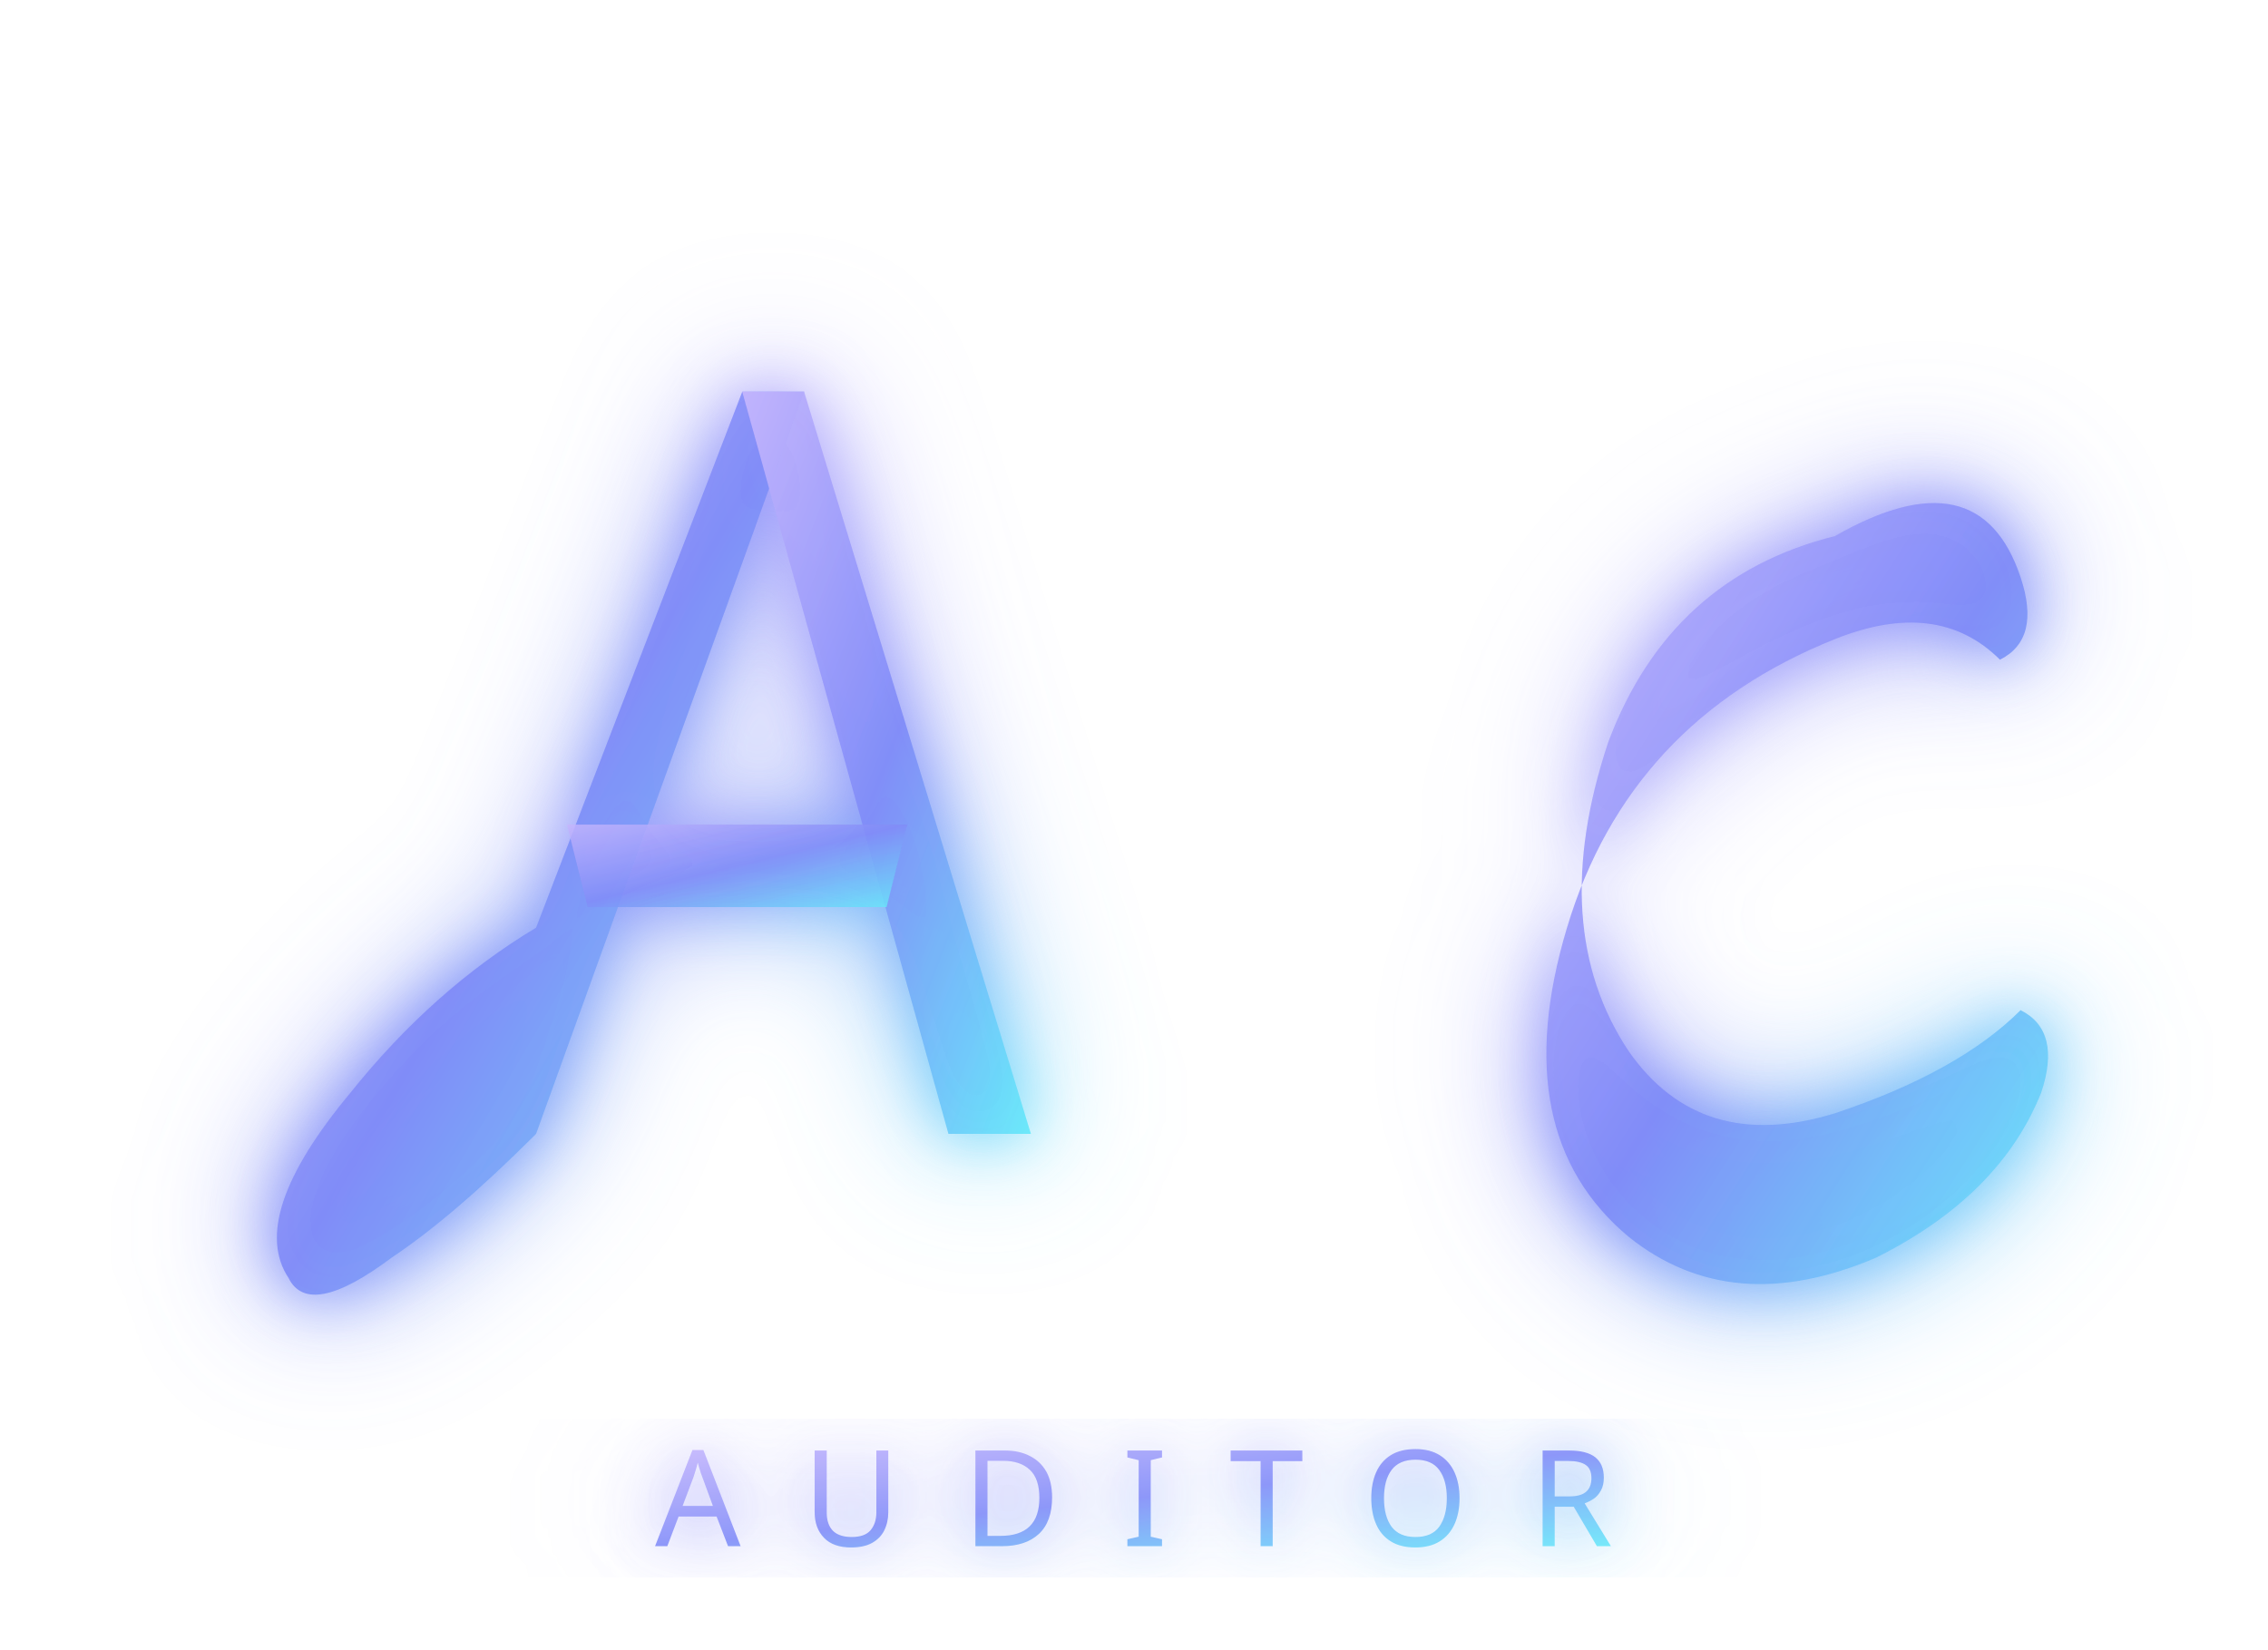
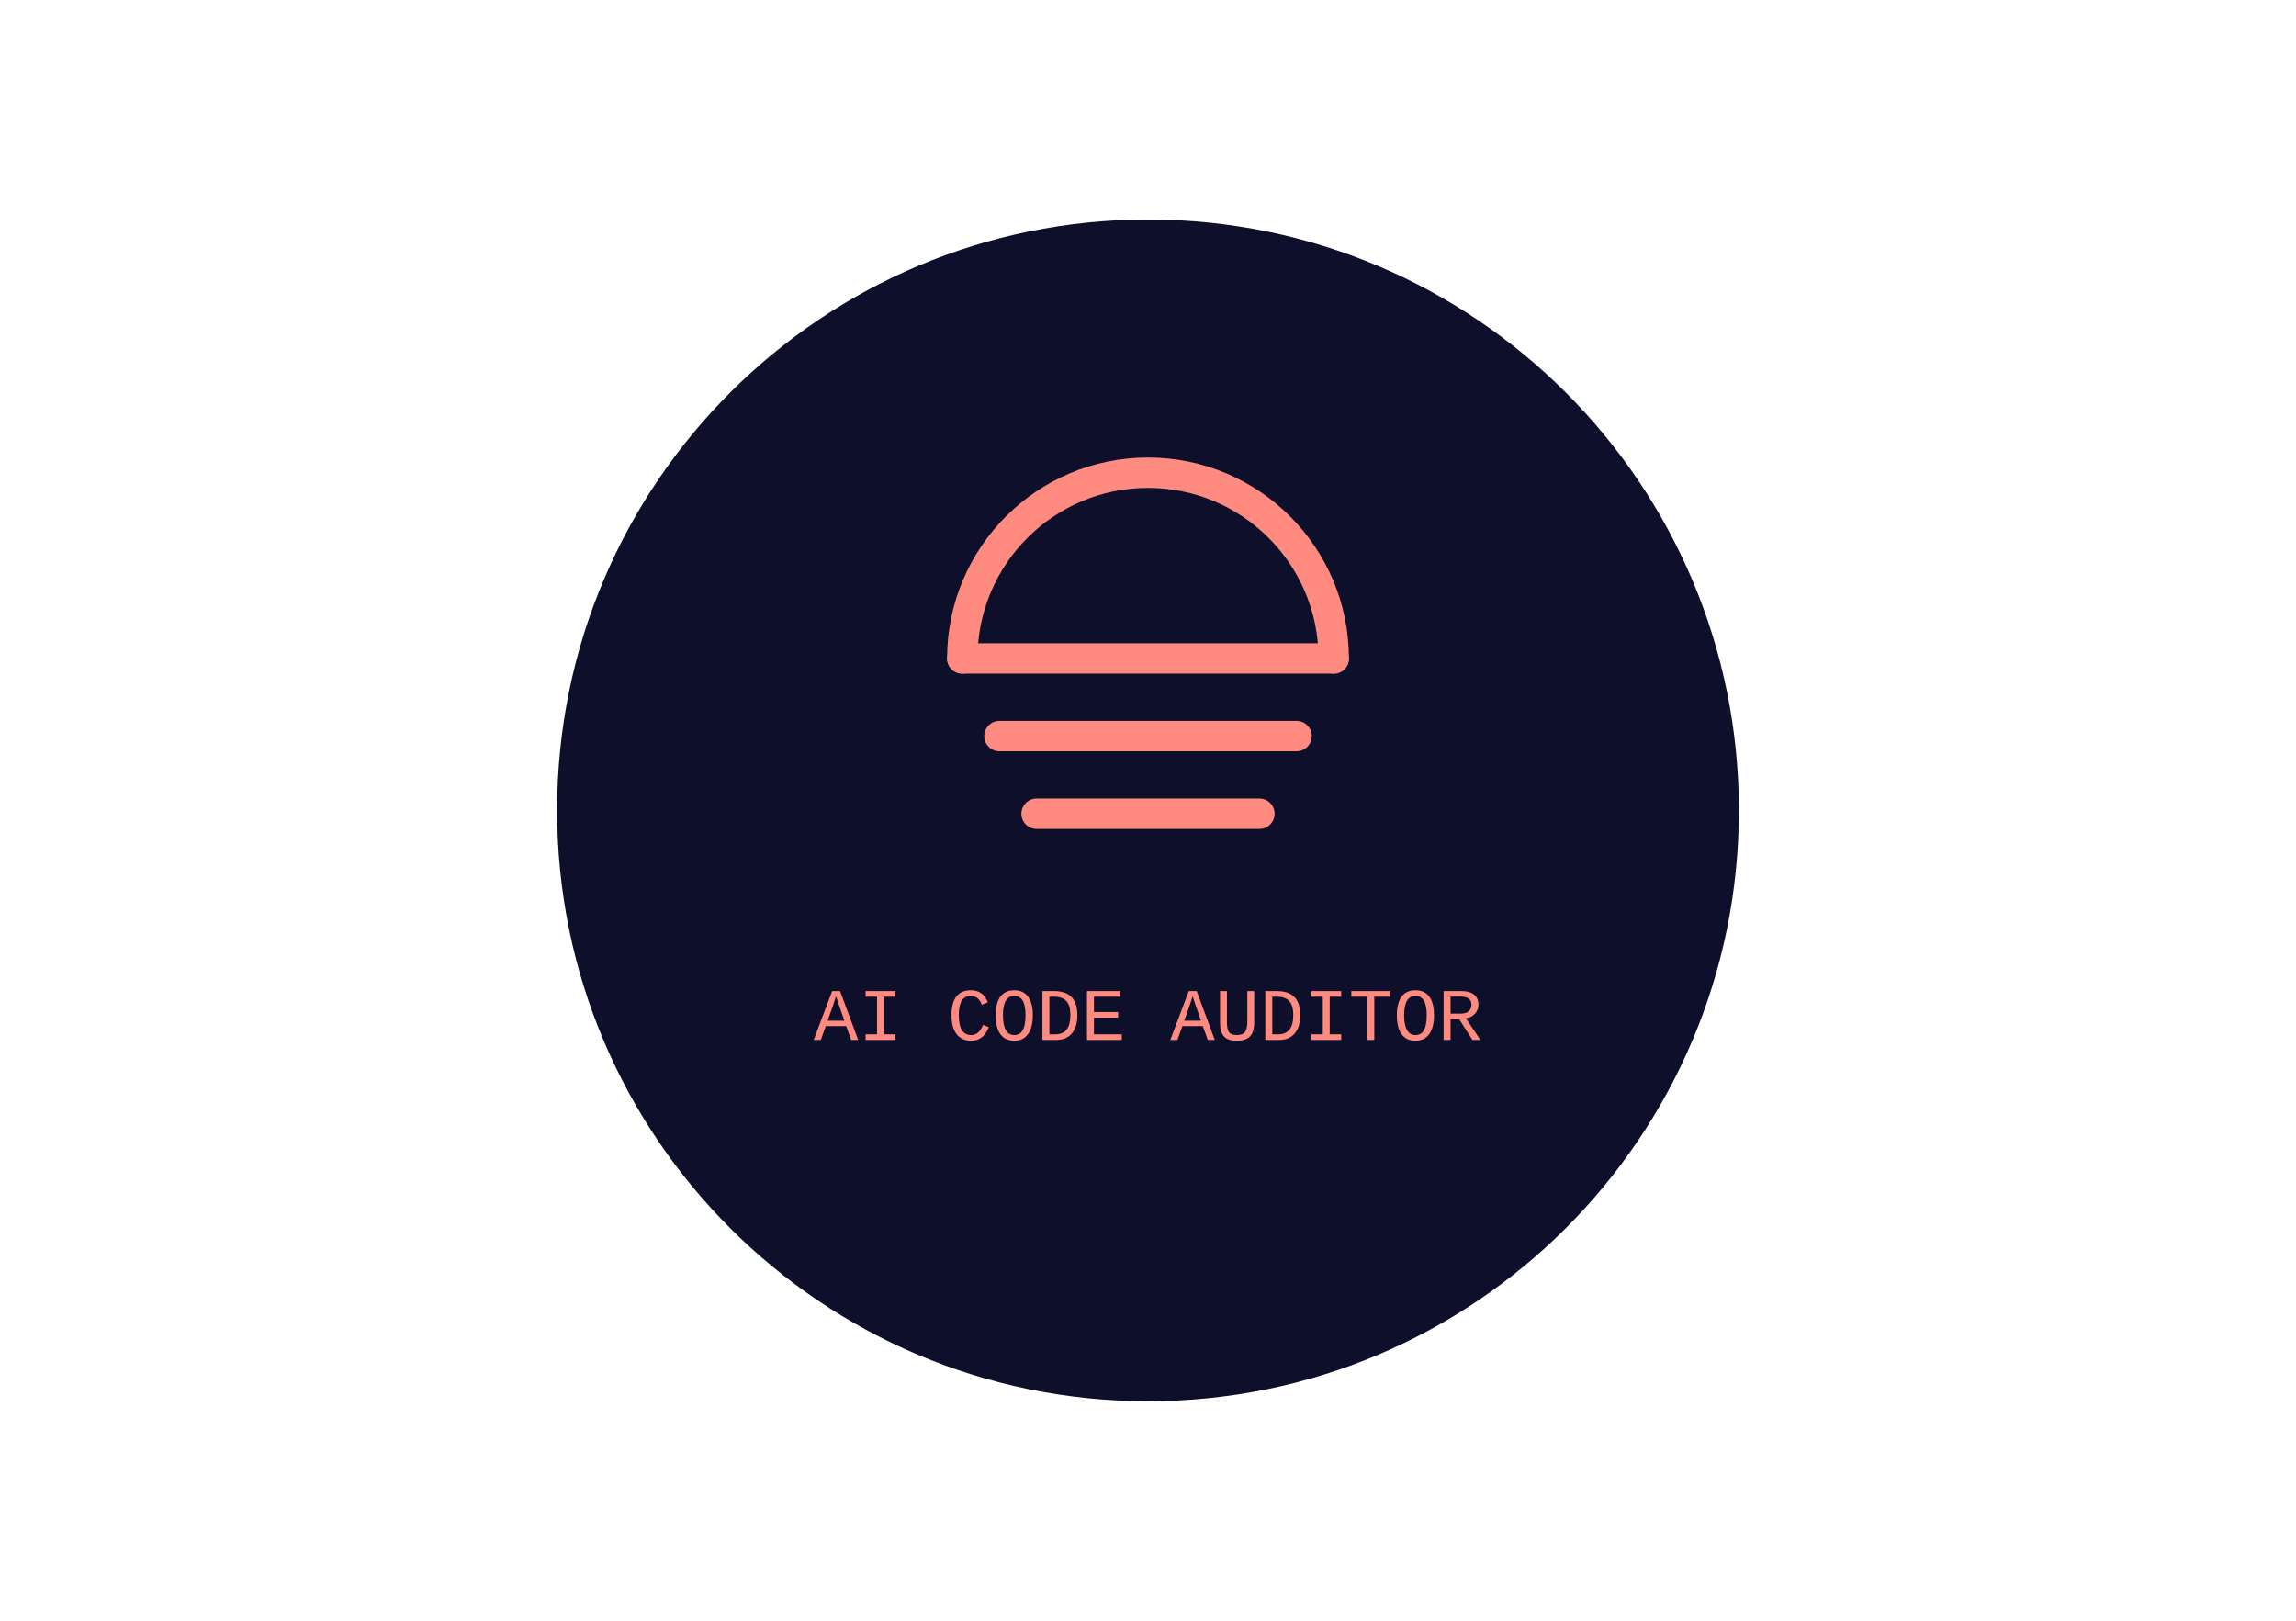
- <svg xmlns="http://www.w3.org/2000/svg" viewBox="0 0 220 160" fill="none">
-   <defs>
-     <filter id="neon" x="-30%" y="-30%" width="160%" height="160%">
-       <feGaussianBlur stdDeviation="3" result="blur1" />
-       <feGaussianBlur stdDeviation="6" result="blur2" />
-       <feMerge>
-         <feMergeNode in="blur2" />
-         <feMergeNode in="blur1" />
-         <feMergeNode in="SourceGraphic" />
-       </feMerge>
-     </filter>
-     <linearGradient id="g1" x1="0%" y1="0%" x2="100%" y2="100%">
-       <stop offset="0%" stop-color="#c4b5fd" />
-       <stop offset="50%" stop-color="#818cf8" />
-       <stop offset="100%" stop-color="#67e8f9" />
-     </linearGradient>
-   </defs>
-   <g filter="url(#neon)">
-     <path d="M52 110 Q44 118 38 122 Q30 128 28 124 Q24 118 34 106 Q42 96 52 90 L72 38 L78 38 Z" fill="url(#g1)" opacity="0.95" />
-     <path d="M78 38 L100 110 L92 110 L72 38 Z" fill="url(#g1)" opacity="0.95" />
-     <path d="M55 80 L88 80 L86 88 L57 88 Z" fill="url(#g1)" opacity="0.85" />
-     <path d="M178 52 Q192 44 196 56 Q198 62 194 64 Q188 58 178 62 Q158 70 152 90 Q146 110 158 120 Q168 128 182 122 Q194 116 198 106 Q200 100 196 98 Q190 104 178 108 Q165 112 158 102 Q150 90 156 72 Q162 56 178 52 Z" fill="url(#g1)" opacity="0.95" />
-   </g>
-   <text x="110" y="150" text-anchor="middle" font-family="'Segoe UI', system-ui, sans-serif" font-size="13" font-weight="300" letter-spacing="6" fill="url(#g1)" filter="url(#neon)" opacity="0.9">AUDITOR</text>
+ <svg xmlns="http://www.w3.org/2000/svg" width="100%" viewBox="0 0 680 480">
+   <circle cx="340" cy="240" r="175" fill="#0D0F2B" />
+   <path d="M285 195 A55 55 0 0 1 395 195" stroke="#FF8A80" stroke-width="9" fill="none" stroke-linecap="round" />
+   <line x1="285" y1="195" x2="395" y2="195" stroke="#FF8A80" stroke-width="9" stroke-linecap="round" />
+   <line x1="296" y1="218" x2="384" y2="218" stroke="#FF8A80" stroke-width="9" stroke-linecap="round" />
+   <line x1="307" y1="241" x2="373" y2="241" stroke="#FF8A80" stroke-width="9" stroke-linecap="round" />
+   <text x="340" y="308" text-anchor="middle" font-family="Orbitron, 'Courier New', monospace" font-size="22" font-weight="500" fill="#FF8A80">AI CODE AUDITOR</text>
</svg>
